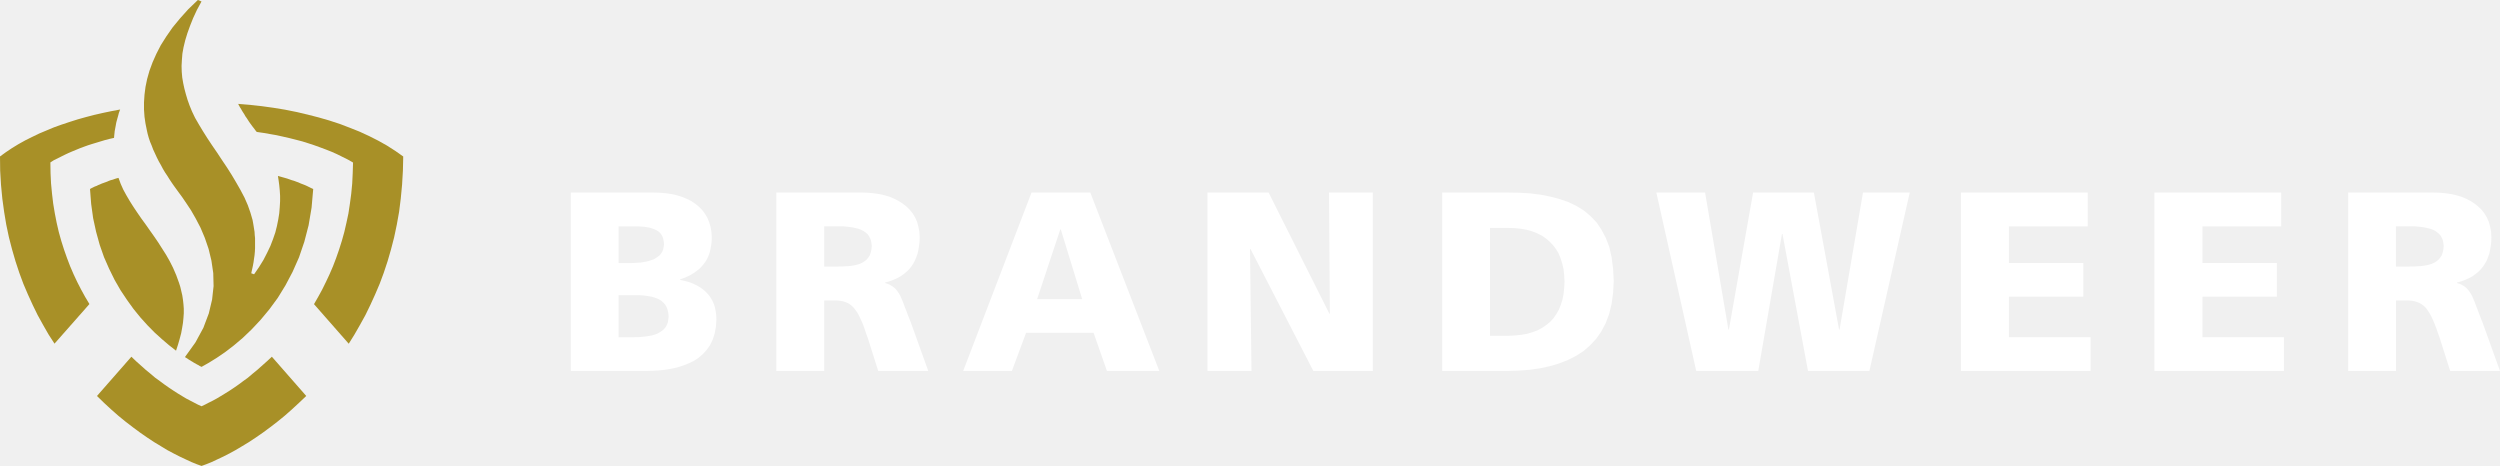
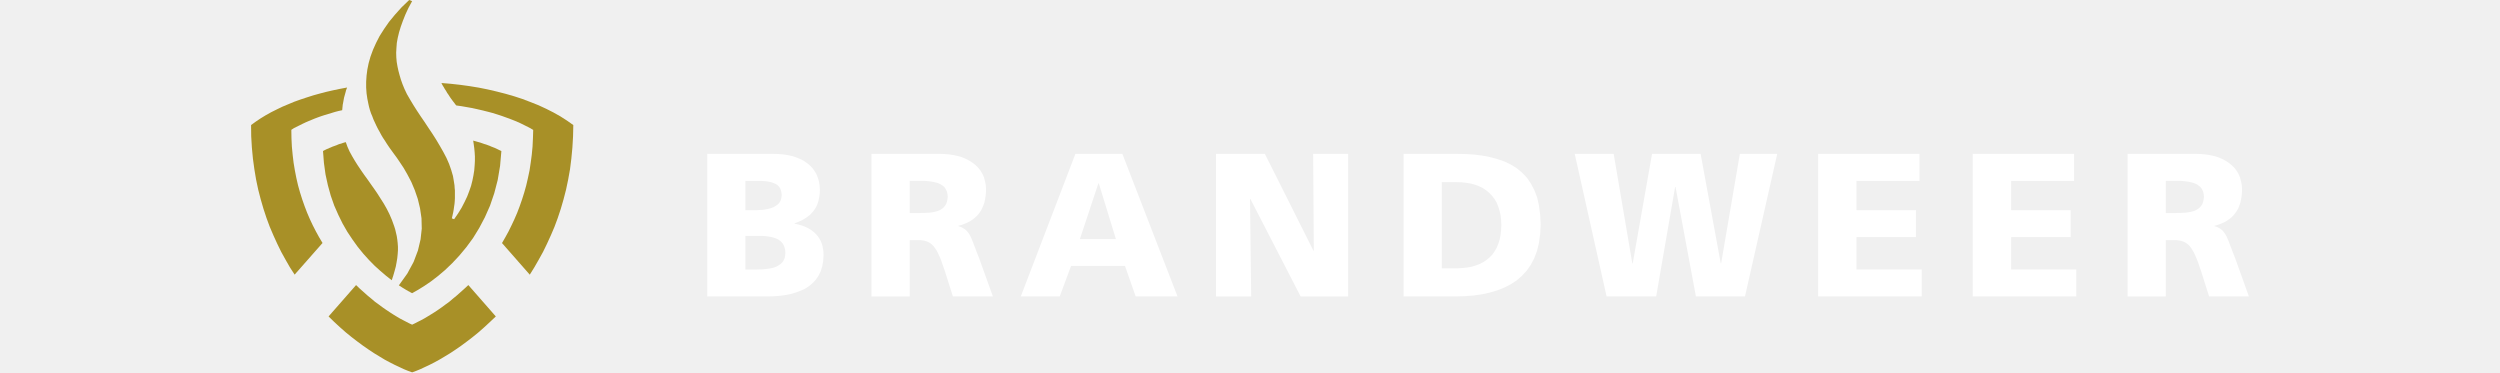
- <svg xmlns="http://www.w3.org/2000/svg" id="logo" width="232.885" height="43.403" viewBox="0 0 232.885 43.403">
+ <svg xmlns="http://www.w3.org/2000/svg" id="logo" width="235" height="35" viewBox="0 0 232.885 43.403">
  <g id="BW_WR-pc2_goud_zwart-Copy" transform="translate(0 0)">
    <path id="Fill-1" d="M47.621,21.369h1.257l.261-.016.276-.016.276-.015.26-.047.261-.045.245-.061.23-.077.215-.076.2-.121.185-.122.168-.137.138-.168.108-.183.077-.2.046-.228.031-.244-.031-.274-.046-.244-.077-.213-.108-.184-.122-.151-.154-.138-.184-.106-.2-.091-.215-.077-.215-.061-.246-.046L50,17.987l-.261-.015-.26-.016H47.621v3.412Zm0,6.914h1.334l.291-.016h.307l.307-.03.291-.03.29-.046.277-.047.26-.076.246-.091.215-.122.215-.137.184-.151.154-.184.122-.213.092-.228.046-.275.031-.289-.031-.335-.061-.274L52.1,25.48l-.122-.214-.154-.183-.184-.168-.2-.137-.23-.106-.246-.092-.26-.076-.276-.046-.276-.046-.291-.03-.291-.016H47.621v3.914ZM43.173,14.8h7.7l.568.016.552.046.536.076.491.107.492.152.445.183.414.2.383.258.338.274.306.3.261.351.23.381.168.411.138.457.077.472.031.533-.016.365-.046.365-.062.335-.077.321-.107.3L55.857,21l-.154.259-.184.244-.2.228-.215.213-.245.184-.261.183-.276.167-.306.152-.323.137-.337.122v.046l.4.091.384.107.353.121.322.152.307.167.276.184.246.2.23.229.2.228.169.259.152.274.123.289.091.319.062.335.046.351.016.381-.047.7-.122.64-.184.563-.246.5-.322.457-.354.381-.414.35-.445.289-.491.229-.521.2-.537.168-.552.122-.567.091-.567.06-.583.031-.553.015H43.173V14.8Z" transform="translate(10.002 3.136)" fill="#fff" fill-rule="evenodd" />
    <path id="Fill-3" d="M63.085,21.7h1.18l.26-.016H64.8l.29-.016.277-.015.276-.031.26-.046.26-.061.246-.076.23-.107.215-.137.184-.152.154-.183.138-.213.092-.259.061-.289.031-.319-.031-.289-.046-.244-.092-.214-.108-.2-.138-.183-.168-.137-.2-.137-.215-.107-.229-.091-.261-.061-.26-.06-.291-.046-.291-.031-.307-.03H63.085V21.7Zm-4.464-6.9h7.96l.536.016.537.046.521.076.491.107.476.137.445.183.414.214.384.244.353.274.306.3.276.336.23.38.185.412.122.456.092.472.03.533-.016.4-.046.4-.061.365-.077.351-.122.335-.138.319-.154.289-.185.274-.215.259-.245.228-.26.214-.291.2-.307.168-.353.152-.368.137-.384.107v.046l.246.076.23.107.2.121.184.137.169.168.138.183.138.2.122.228.108.244.107.259.108.274.107.3.123.3.122.335.138.351.154.381,1.625,4.523H68.115l-.951-3L66.98,27.9l-.154-.457-.154-.426-.168-.365-.154-.335-.154-.289-.169-.244-.168-.228-.185-.183-.184-.152-.2-.121-.215-.092-.246-.076-.246-.046-.276-.03H63.085v6.563H58.622V14.8Z" transform="translate(13.694 3.136)" fill="#fff" fill-rule="evenodd" />
    <path id="Fill-4" d="M81.767,18.231H81.72l-2.162,6.5h4.2l-1.994-6.5ZM79.037,14.8h5.475l6.427,16.615H86.061l-1.243-3.548H78.53l-1.319,3.548H72.672L79.037,14.8Z" transform="translate(17.053 3.136)" fill="#fff" fill-rule="evenodd" />
    <path id="Fill-5" d="M91.042,14.8h5.691l5.66,11.285h.046L102.361,14.8h4.08V31.419H100.9L95.045,20.058H95l.138,11.361h-4.1V14.8" transform="translate(21.443 3.136)" fill="#fff" fill-rule="evenodd" />
    <path id="Fill-6" d="M113.145,28.145h1.718l.6-.031.583-.06.537-.091.506-.152.46-.168.429-.228.384-.259.353-.288.322-.335.261-.381.245-.412.185-.456.154-.488.107-.533.061-.563.031-.594-.031-.609-.061-.563-.122-.518-.154-.488-.184-.457-.246-.411L119,19.693l-.323-.335-.353-.3-.383-.259-.429-.213-.476-.183-.491-.137-.536-.092-.567-.06-.583-.016h-1.718V28.145ZM108.682,14.8h6.089l1.058.016,1.028.06.981.122.936.183.859.228.829.289.751.365.69.427.614.518.552.579.461.685.4.761.323.838.215.96.138,1.051.061,1.158-.061,1.111-.138,1.021-.23.944-.323.853-.4.761-.475.686-.568.609-.613.533-.705.457-.752.381-.812.319-.874.259-.92.2-.967.138-1.012.076-1.043.03h-6.089V14.8Z" transform="translate(25.66 3.136)" fill="#fff" fill-rule="evenodd" />
    <path id="Fill-7" d="M124.786,14.8h4.54L131.5,27.567h.046L133.8,14.8h5.661l2.346,12.762h.046L144.036,14.8h4.356l-3.758,16.615h-5.721l-2.378-12.762h-.046l-2.208,12.762H128.5L124.786,14.8" transform="translate(29.509 3.136)" fill="#fff" fill-rule="evenodd" />
    <path id="Fill-8" d="M147.687,14.8H159.5v3.152h-7.346v3.412h6.932v3.137h-6.932v3.777h7.608v3.137H147.687V14.8" transform="translate(34.983 3.136)" fill="#fff" fill-rule="evenodd" />
    <path id="Fill-9" d="M162.233,14.8h11.81v3.152h-7.332v3.412h6.932v3.137h-6.932v3.777H174.3v3.137h-12.07V14.8" transform="translate(38.459 3.136)" fill="#fff" fill-rule="evenodd" />
    <path id="Fill-10" d="M181.251,21.7h1.18l.261-.016h.276l.291-.016.276-.015.276-.031.276-.046.26-.061.246-.076.23-.107.215-.137.184-.152.154-.183.138-.213.092-.259.061-.289.031-.319-.031-.289-.046-.244-.092-.214-.108-.2-.152-.183-.169-.137-.185-.137-.215-.107-.245-.091-.246-.061-.276-.06-.276-.046-.307-.031-.291-.03h-1.809V21.7ZM176.8,14.8h7.96l.536.016.537.046.521.076.491.107.476.137.445.183.414.214.384.244.337.274.322.3.261.336.229.38.185.412.122.456.092.472.03.533-.015.4-.047.4-.061.365-.077.351-.122.335-.122.319-.169.289-.184.274-.215.259-.23.228-.276.214-.276.2-.323.168-.337.152-.368.137-.384.107v.046l.246.076.23.107.2.121.184.137.154.168.138.183.138.2.123.228.107.244.108.259.107.274.108.3.122.3.122.335.138.351.153.381,1.625,4.523H186.3l-.951-3-.184-.518-.154-.457-.168-.426-.154-.365-.154-.335-.169-.289-.154-.244-.168-.228-.185-.183-.2-.152-.2-.121-.215-.092L183,24.932l-.245-.046-.276-.03h-1.227v6.563H176.8V14.8Z" transform="translate(41.942 3.136)" fill="#fff" fill-rule="evenodd" />
    <path id="Fill-11" d="M15.034,22.714l-.276-.64-.307-.609-.337-.594-.736-1.157-.384-.563-.4-.564-.384-.548-.4-.549-.368-.533-.368-.548-.337-.533-.323-.549-.291-.532-.245-.549-.2-.548-.185.046-.184.06-.169.061-.184.046-.169.061-.169.076-.168.061-.338.121-.168.077-.154.061-.154.076-.169.061-.152.076-.154.076-.138.077.107,1.386.185,1.34.276,1.263.337,1.219.4,1.142.476,1.082L9.313,23.2l.552.96.6.9.613.853.644.791.66.731.66.67.674.61.66.563.66.518.184-.563.154-.533.138-.518.092-.5.077-.472.046-.456.031-.442v-.426l-.031-.426-.046-.412-.061-.4-.185-.793-.122-.381-.276-.761" transform="translate(1.362 2.872)" fill="#a89027" fill-rule="evenodd" />
    <path id="Fill-12" d="M19.889,10.749l.629.091.614.107.613.107.614.137.6.137.6.152.583.152.582.183.553.183.552.2.537.2.536.213.506.228.981.488.476.274-.031.991-.046.96-.092.96-.122.914-.138.914-.185.867-.2.868-.23.823-.26.823-.276.791-.291.761-.323.747-.337.716-.353.716-.368.67-.384.67,3.236,3.686L29,29.618l.506-.883.506-.914.46-.944.445-.975.429-1.005.384-1.035.353-1.066.322-1.112.291-1.127.246-1.173.215-1.2.154-1.233.122-1.28.077-1.309.03-1.326-.735-.518-.782-.5-.813-.457-.843-.426-.89-.411-.92-.366L27.619,10l-.981-.321-1-.288-1.012-.259-1.044-.244-1.058-.213L21.453,8.5l-1.089-.151-1.1-.122-1.1-.091.077.152.092.167.107.168.092.167.215.335.092.168.122.167.215.335.107.152.246.335.122.152.108.152.138.167" transform="translate(4.022 1.541)" fill="#a89027" fill-rule="evenodd" />
    <path id="Fill-13" d="M4.949,13.494l.016.991.046.96.092.96.108.914.152.914.169.867.2.868.23.823.261.823L6.5,22.4l.291.761.322.747.337.716.368.716.368.67.4.67L5.333,30.369l-.552-.854-.506-.883-.506-.914-.461-.944L2.863,25.8l-.429-1.005-.383-1.035L1.7,22.693l-.323-1.112-.291-1.127L.839,19.281l-.2-1.2L.471,16.846l-.122-1.28L.272,14.256.256,12.931l.552-.4.567-.381.6-.366.629-.35.644-.321.66-.319.69-.289.691-.289.721-.258.735-.244L7.5,9.474l.767-.214.767-.2.8-.183.8-.167.813-.152-.123.335-.046.183-.046.167-.047.168-.046.167-.046.168-.031.167-.03.168-.062.335-.03.152-.016.167-.031.3-.015.167-.415.091-.414.107-.4.122-.4.121-.4.121-.384.122-.383.137-.368.137-.368.152-.368.152-.353.152-.353.167-.337.168-.675.335-.307.2" transform="translate(-0.256 1.644)" fill="#a89027" fill-rule="evenodd" />
    <path id="Fill-14" d="M17.287,37.318l-.461-.167-.491-.2-.522-.244-.552-.259-.567-.289-.6-.319-.6-.365-.63-.381-.644-.426-.659-.457-.66-.488-.675-.518-.674-.548-.675-.594-.675-.624L7.547,30.8l3.205-3.656.445.426.889.793.445.365.429.365.445.321.429.319.429.3.414.275.4.258.4.244.384.229.383.2.353.183.353.184.338.152.322-.152.353-.184.368-.183.368-.2.384-.229.4-.244.414-.258.414-.275.429-.3.43-.319.444-.321.429-.365.445-.365.89-.793.46-.426L27.042,30.8l-.675.639-.675.624-.674.594-.675.548-.674.518-.66.488-.66.457-.644.426-.629.381-.614.365-.583.319-.567.289-.552.259-.522.244-.491.2-.46.167" transform="translate(1.487 6.086)" fill="#a89027" fill-rule="evenodd" />
    <path id="Fill-15" d="M21.333,25.88l.461-.67.414-.67.338-.656.306-.639.246-.64.215-.624.154-.609.122-.609.092-.579.046-.563.031-.549v-.518l-.031-.5-.046-.472-.061-.456-.062-.412.215.061.215.061.429.121.429.152.215.061.2.076.215.077.2.091.2.076.2.077.2.091.184.091.184.091.2.091-.152,1.736-.277,1.644-.4,1.538L25.52,24.3l-.6,1.355-.66,1.249-.72,1.173-.783,1.065-.812.975L21.118,31l-.843.807-.828.7-.813.624-.782.533-.736.456-.674.381-.092-.046-.092-.046-.091-.061-.092-.046-.092-.046-.092-.06L15.8,34.15l-.108-.061-.092-.061-.107-.061-.092-.06-.107-.061-.092-.061-.107-.076-.108-.061-.092-.061.982-1.37.735-1.356.506-1.339.307-1.295.138-1.249-.031-1.219L17.361,24.6l-.26-1.081-.354-1.035-.4-.945-.445-.853-.445-.777-.444-.669-.384-.564-.337-.456-.23-.319-.2-.275-.2-.289-.2-.3-.2-.321-.215-.319-.2-.335-.185-.351-.2-.35-.184-.366-.338-.73-.138-.366-.154-.365-.122-.365-.107-.381-.077-.351-.123-.609-.091-.624-.047-.67v-.67l.047-.716.091-.716.154-.747.215-.761.291-.791.353-.793.415-.807.521-.823.583-.837.691-.838.767-.853L16.1.325l.338.137-.429.793-.353.761-.291.731-.246.685-.2.656-.154.639-.108.594-.046.593-.03.549.015.548.047.533.091.533.108.5.138.519.154.518.184.518.23.563.291.609.353.61.384.639.414.656.445.67.46.67.461.7.461.686.444.7.414.7.4.7.368.7.306.7.246.7.2.685.047.259.046.274.092.579.016.289.03.289v.929l-.016.319-.03.335-.047.319-.046.335-.061.335-.154.7.26.092" transform="translate(2.333 -0.325)" fill="#a89027" fill-rule="evenodd" />
  </g>
</svg>
